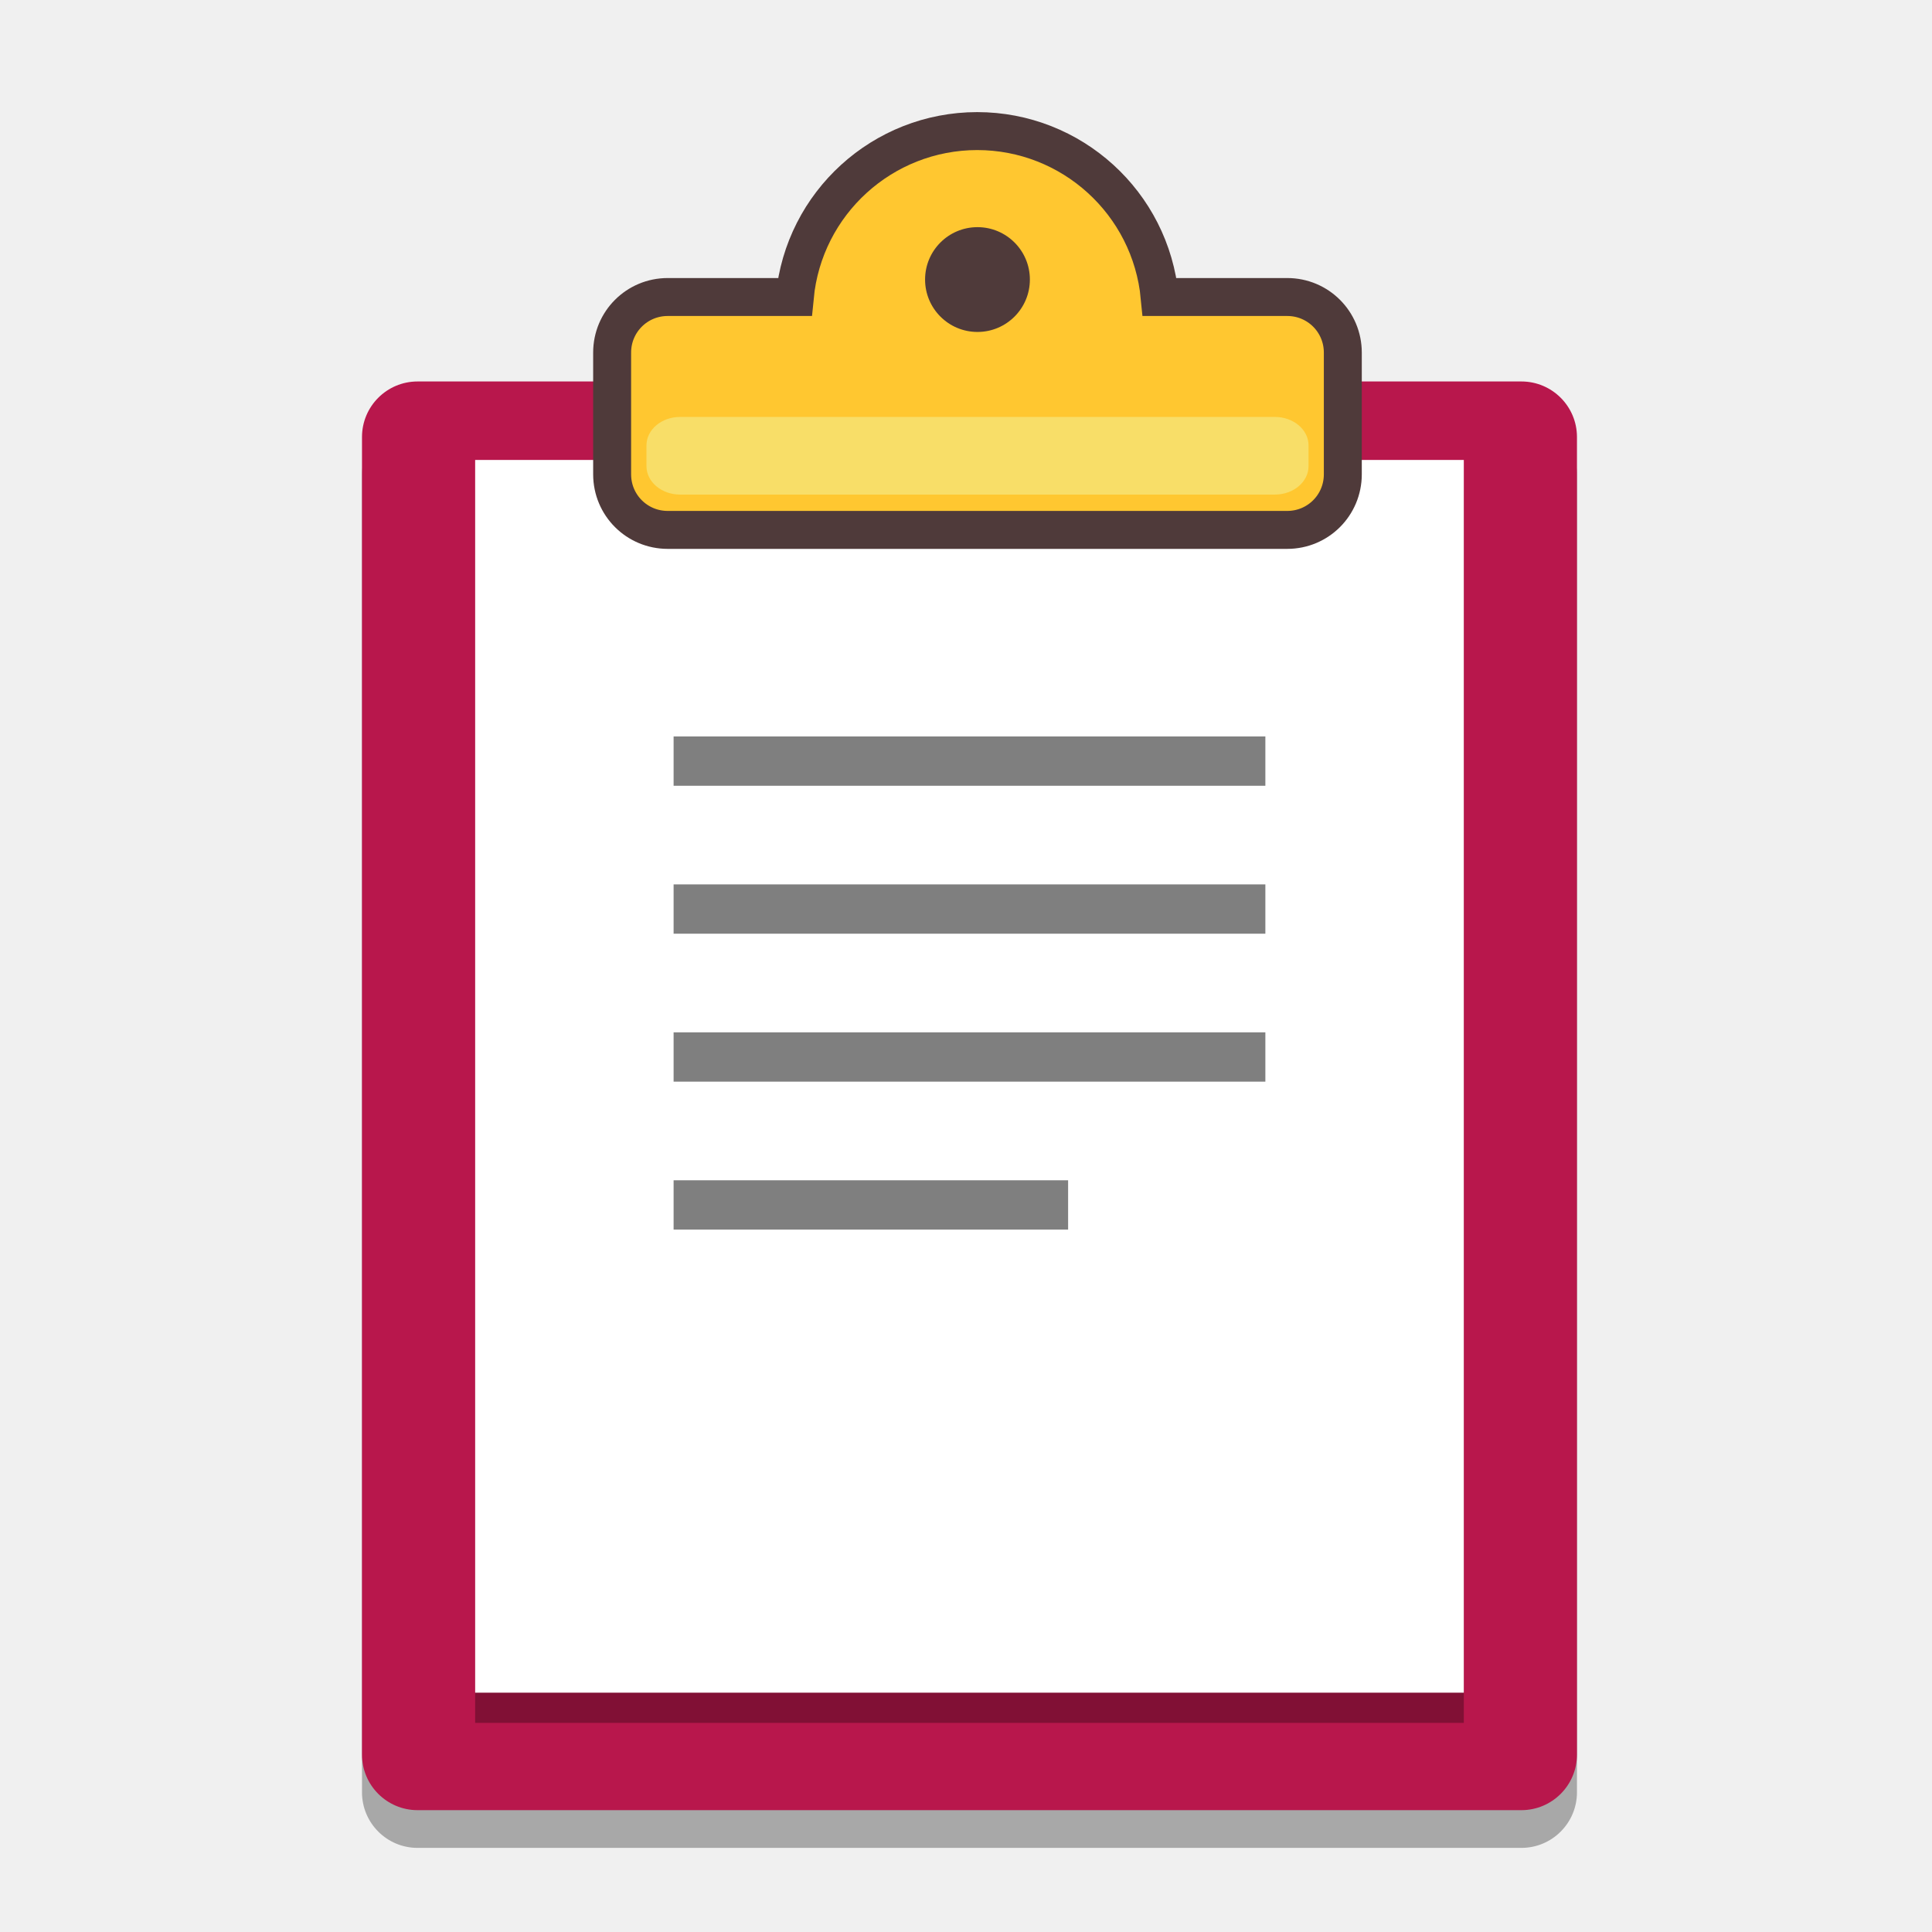
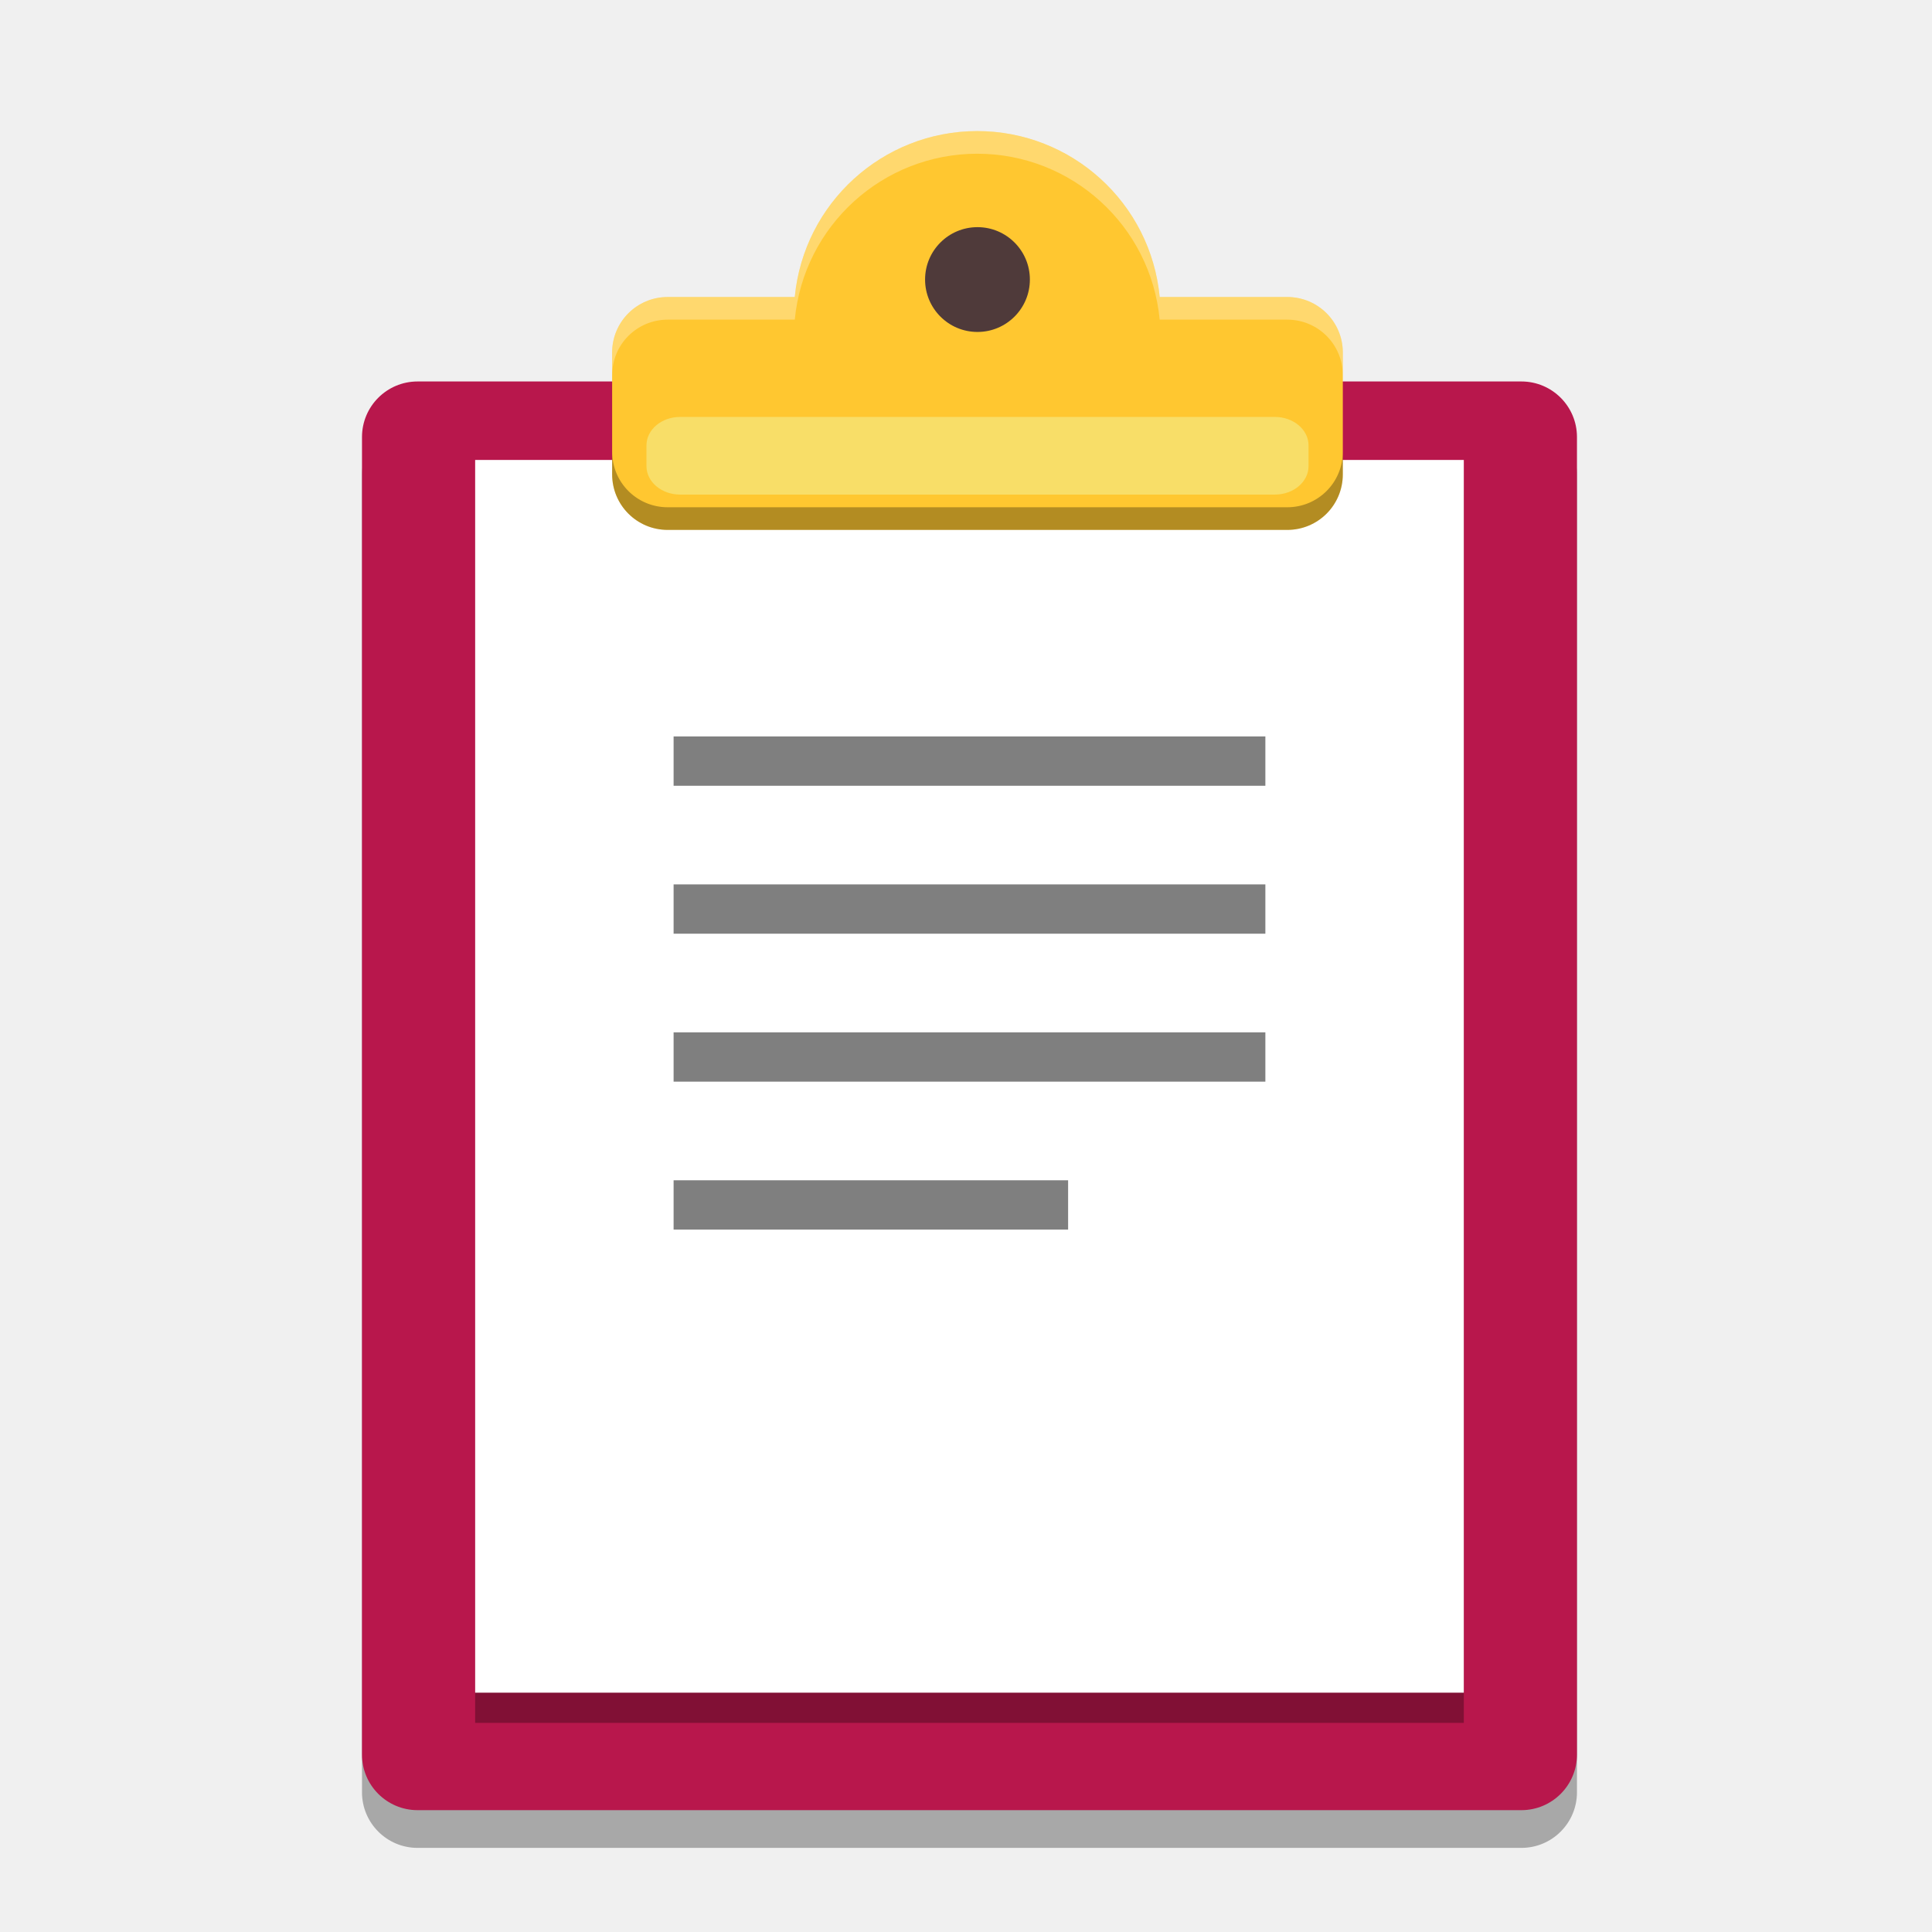
<svg xmlns="http://www.w3.org/2000/svg" xmlns:xlink="http://www.w3.org/1999/xlink" width="384pt" height="384pt" version="1.1" viewBox="0 0 384 384">
  <defs>
    <filter id="alpha" width="100%" height="100%" x="0%" y="0%" filterUnits="objectBoundingBox">
      <feColorMatrix in="SourceGraphic" type="matrix" values="0 0 0 0 1 0 0 0 0 1 0 0 0 0 1 0 0 0 1 0" />
    </filter>
    <mask id="mask5">
      <g filter="url(#alpha)">
        <rect style="fill:rgb(0%,0%,0%);fill-opacity:0.502" width="384" height="384" x="0" y="0" />
      </g>
    </mask>
    <clipPath id="clip6">
      <rect width="384" height="384" x="0" y="0" />
    </clipPath>
    <g id="surface20" clip-path="url(#clip6)">
      <path d="M 60 198 L 60 186 L 204 186 L 204 198 Z M 60 198" style="fill:rgb(0%,0%,0%)" />
      <path d="M 60 234 L 60 222 L 204 222 L 204 234 Z M 60 234" style="fill:rgb(0%,0%,0%)" />
      <path d="M 60 270 L 60 258 L 204 258 L 204 270 Z M 60 270" style="fill:rgb(0%,0%,0%)" />
      <path d="M 60 306 L 60 294 L 156 294 L 156 306 Z M 60 306" style="fill:rgb(0%,0%,0%)" />
    </g>
  </defs>
  <rect style="opacity:0.3" width="241.484" height="283.962" x="71.95" y="83.32" rx="11.046" ry="11.046" />
  <rect style="fill:#b8174c" width="241.484" height="283.962" x="71.95" y="75.82" rx="11.046" ry="11.046" />
  <rect width="196.503" height="245.014" x="94.44" y="97.42" style="opacity:0.3" />
  <rect style="fill:#ffffff" width="196.503" height="245.014" x="94.44" y="91.42" />
  <use width="100%" height="100%" x="0" y="0" mask="url(#mask5)" transform="matrix(0.8167928,0,0,0.8167928,84.87544,-5.548101)" xlink:href="#surface20" style="fill:#021c21" />
-   <path style="fill:#ffc730;stroke:#4f3a3a;stroke-width:7.543" d="m 194.22,26.054 c 18.783,0.004 34.488,14.282 36.277,32.98 h 25.351 c 6.12,0 11.047,4.927 11.047,11.047 v 24.194 c 0,6.12 -4.927,11.047 -11.047,11.047 H 132.714 c -6.12,0 -11.047,-4.927 -11.047,-11.047 V 70.081 c 0,-6.12 4.927,-11.047 11.047,-11.047 h 25.254 C 159.756,40.346 175.446,26.072 194.22,26.054 Z" />
+   <path style="fill:#ffc730" d="m 194.22,26.054 c 18.783,0.004 34.488,14.282 36.277,32.98 h 25.351 c 6.12,0 11.047,4.927 11.047,11.047 v 24.194 c 0,6.12 -4.927,11.047 -11.047,11.047 H 132.714 c -6.12,0 -11.047,-4.927 -11.047,-11.047 V 70.081 c 0,-6.12 4.927,-11.047 11.047,-11.047 h 25.254 C 159.756,40.346 175.446,26.072 194.22,26.054 Z" />
  <rect style="fill:#f8de68" width="131.592" height="15.431" x="128.49" y="82.87" rx="6.686" ry="5.654" />
  <circle style="fill:#4f3a3a" cx="194.281" cy="55.563" r="10.415" />
+   <path style="opacity:0.3" d="M 162.225 119.699 L 162.225 125.699 C 162.225 133.859 168.794 140.43 176.953 140.43 L 341.131 140.43 C 349.29 140.43 355.859 133.859 355.859 125.699 L 355.859 119.699 C 355.859 127.859 349.29 134.43 341.131 134.43 L 176.953 134.43 C 168.794 134.43 162.225 127.859 162.225 119.699 z" transform="scale(0.75)" />
+   <path style="fill:#ffffff;opacity:0.3" d="M 258.959 34.738 C 233.927 34.761 213.009 53.793 210.625 78.711 L 176.953 78.711 C 168.794 78.711 162.225 85.282 162.225 93.441 L 162.225 99.441 C 162.225 91.282 168.794 84.711 176.953 84.711 L 210.625 84.711 C 213.009 59.793 233.927 40.761 258.959 40.738 C 284.003 40.744 304.943 59.78 307.328 84.711 L 341.131 84.711 C 349.29 84.711 355.859 91.282 355.859 99.441 L 355.859 93.441 C 355.859 85.282 349.29 78.711 341.131 78.711 L 307.328 78.711 C 304.943 53.78 284.003 34.744 258.959 34.738 z" transform="scale(0.75)" />
</svg>
